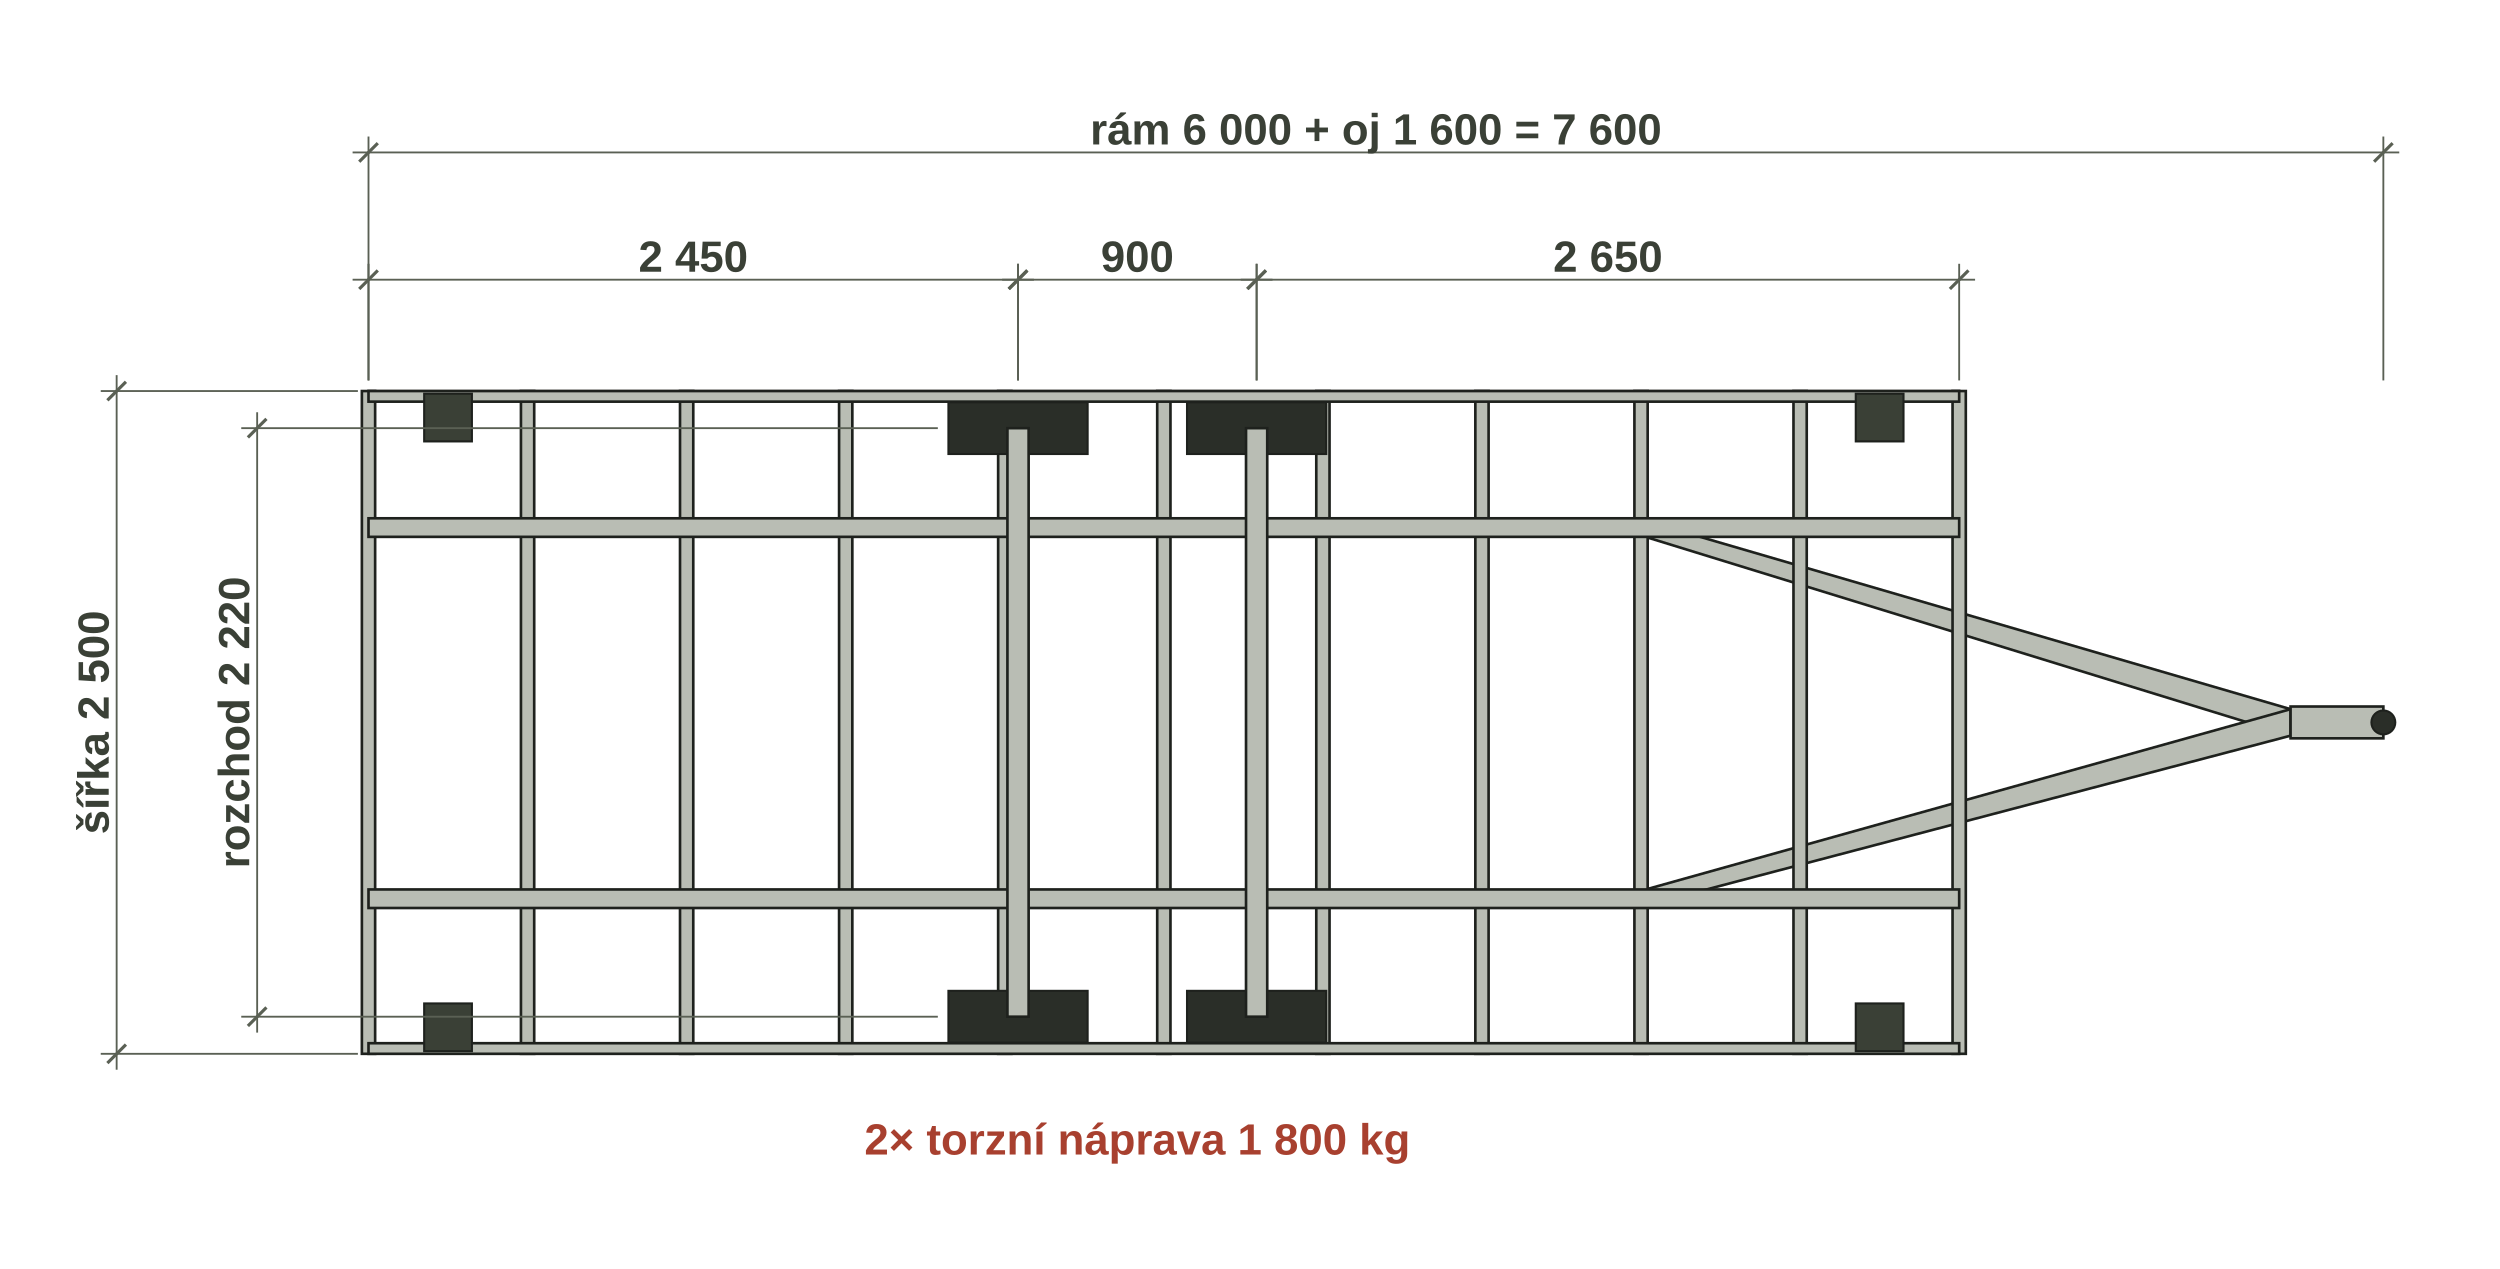
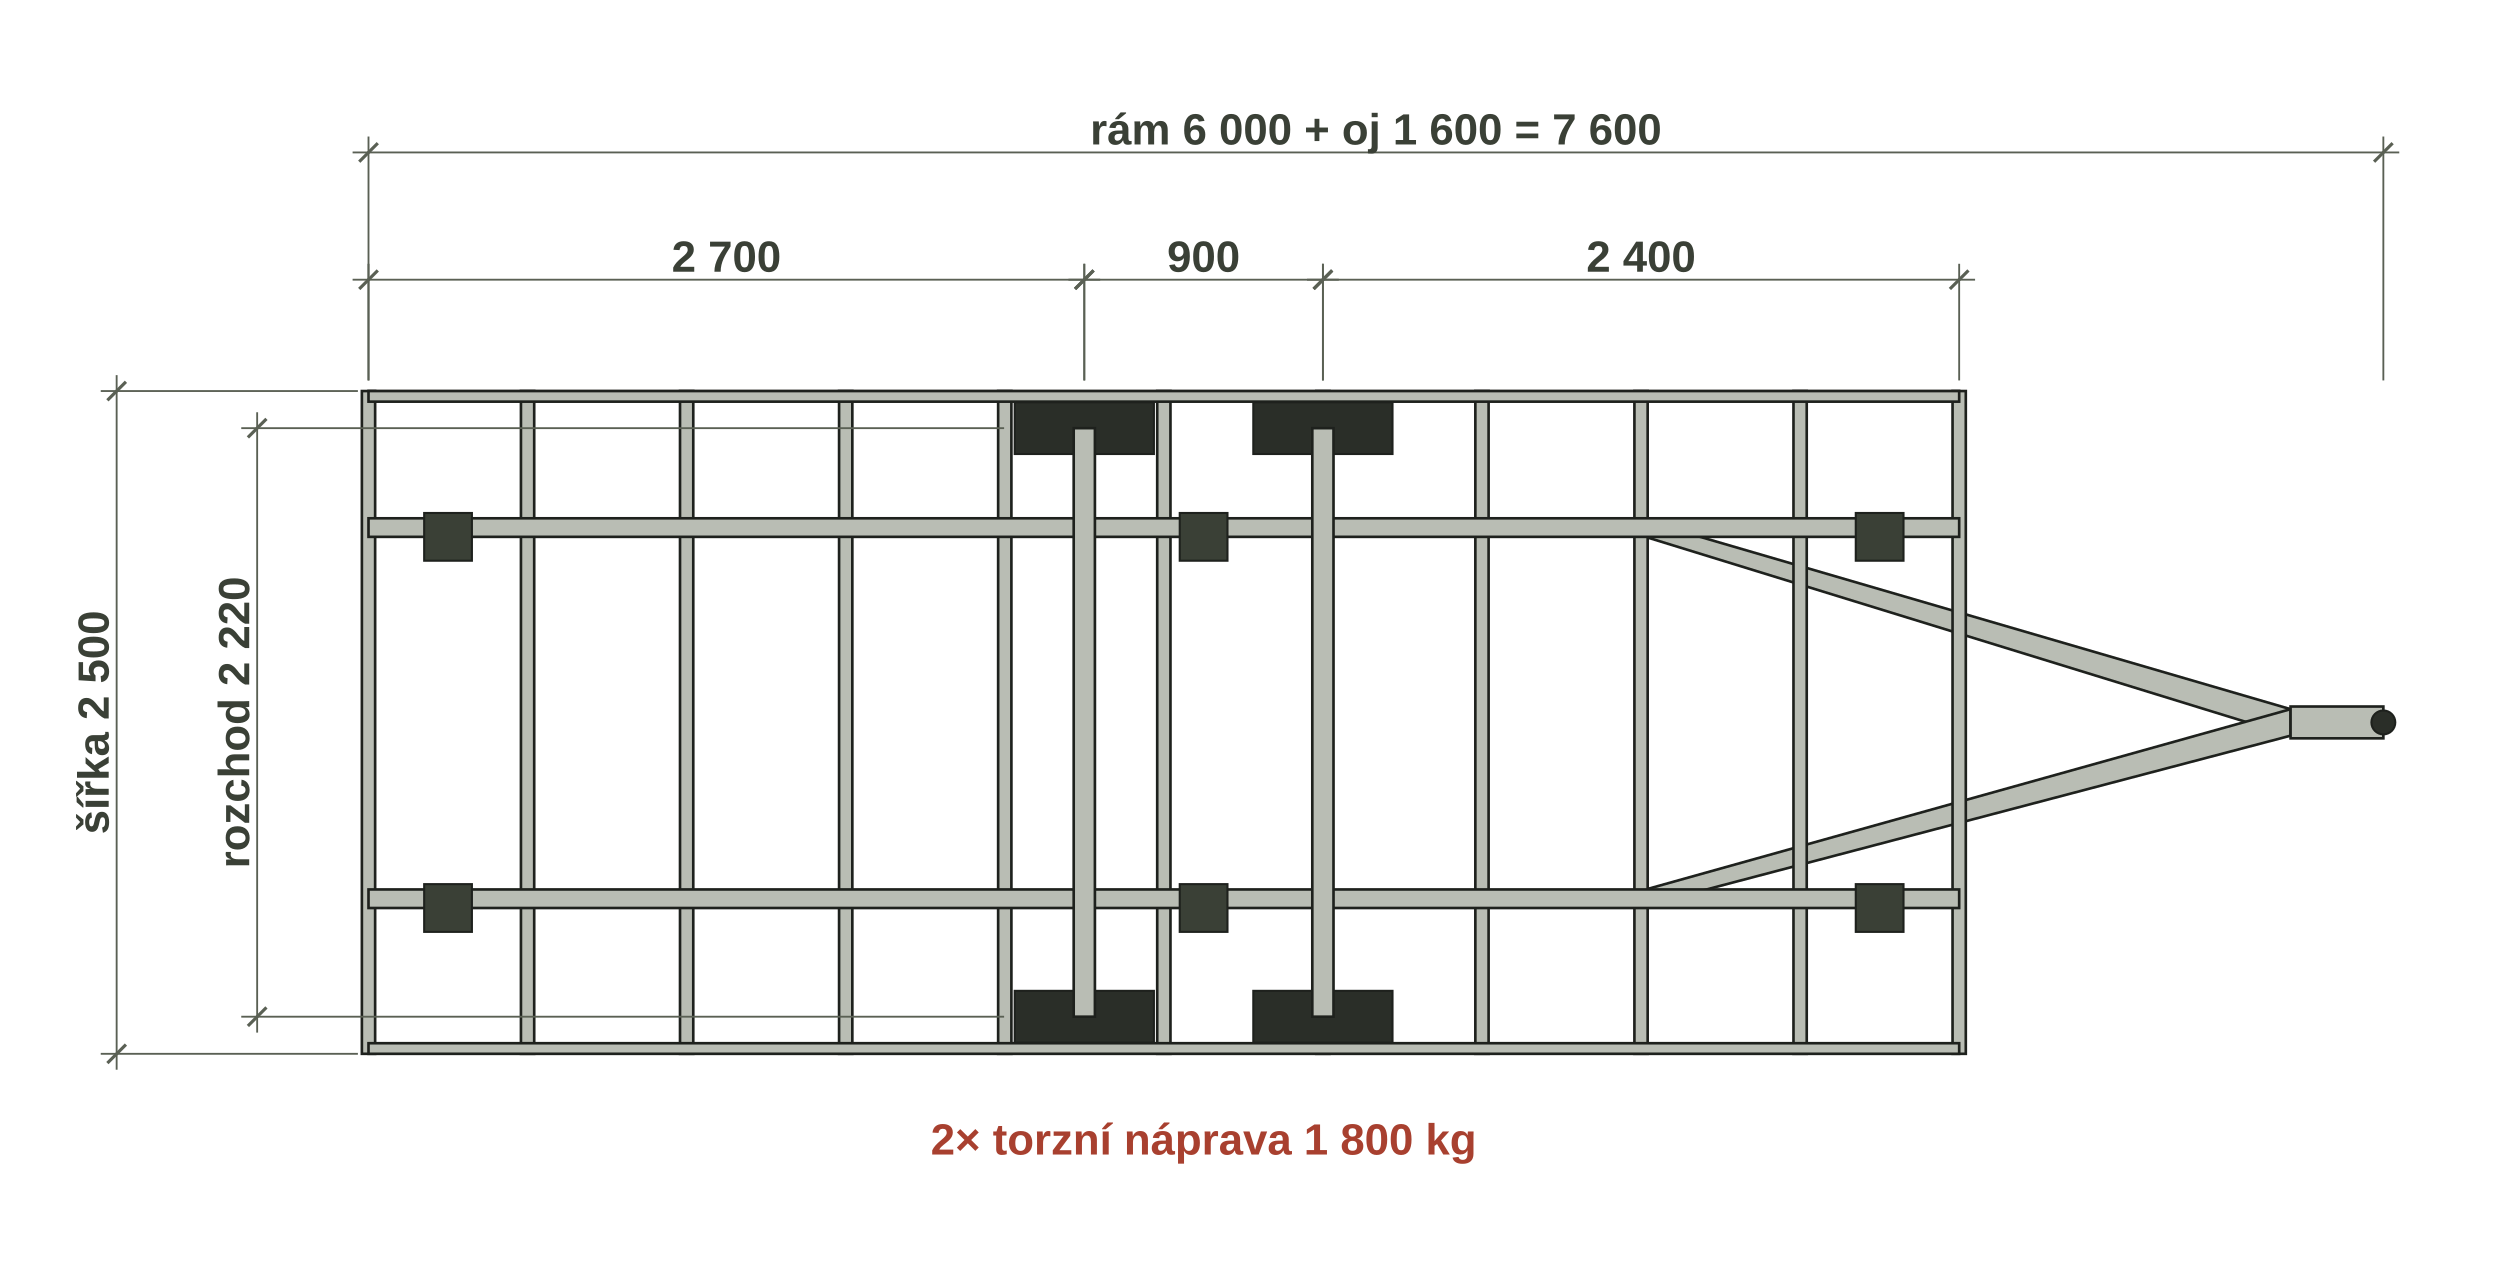
<svg xmlns="http://www.w3.org/2000/svg" viewBox="-1390 -1475 9430 4784.5" class="dwg" style="background:#FBF8F2" role="img" aria-label="">
  <style>
.ln{fill:none;stroke:#1E211D;stroke-width:22;stroke-linejoin:round}.thin{fill:none;stroke:#1E211D;stroke-width:9}
.wall{fill:#3A4036;stroke:#1E211D;stroke-width:8}.body{fill:#E9DCC6;stroke:#1E211D;stroke-width:18}
.roof{fill:#3A4036;stroke:#1E211D;stroke-width:12}.steel{fill:#B9BDB4;stroke:#1E211D;stroke-width:10}
.wheel{fill:#2A2E28;stroke:#1E211D;stroke-width:8}.glass{fill:#CFE0E6;stroke:#1E211D;stroke-width:9}
.fur{fill:#F6F1E8;stroke:#8C8577;stroke-width:8}.room{fill:#FBF8F2}
.dim,.tick{fill:none;stroke:#5A6054;stroke-width:7}.tick{stroke-width:12}.grd{fill:none;stroke:#8C8577;stroke-width:12}
.hl{fill:none;stroke:#A8402F;stroke-width:10;stroke-dasharray:70 45}
text{font-family:Manrope,Arial,sans-serif;fill:#1E211D}.td{fill:#3A4036;font-weight:600}.tl{font-weight:700}
.tm{fill:#5A6054}.tr{fill:#A8402F;font-weight:700}
</style>
  <polygon class="steel" points="4800,485 7250,1200 7250,1300 4800,545" />
  <polygon class="steel" points="4800,1885 7250,1200 7250,1300 4800,1945" />
  <rect class="steel" x="7250" y="1190" width="350" height="120" />
  <circle class="wheel" cx="7600" cy="1250" r="45" />
  <rect class="thin" x="0" y="0" width="6000" height="2500" />
  <rect class="steel" x="-25" y="0" width="50" height="2500" />
  <rect class="steel" x="575" y="0" width="50" height="2500" />
  <rect class="steel" x="1175" y="0" width="50" height="2500" />
  <rect class="steel" x="1775" y="0" width="50" height="2500" />
  <rect class="steel" x="2375" y="0" width="50" height="2500" />
  <rect class="steel" x="2975" y="0" width="50" height="2500" />
  <rect class="steel" x="3575" y="0" width="50" height="2500" />
  <rect class="steel" x="4175" y="0" width="50" height="2500" />
  <rect class="steel" x="4775" y="0" width="50" height="2500" />
  <rect class="steel" x="5375" y="0" width="50" height="2500" />
  <rect class="steel" x="5975" y="0" width="50" height="2500" />
  <rect class="steel" x="0" y="480" width="6000" height="70" />
  <rect class="steel" x="0" y="1880" width="6000" height="70" />
  <rect class="steel" x="0" y="0" width="6000" height="40" />
  <rect class="steel" x="0" y="2460" width="6000" height="40" />
-   <rect class="wheel" x="2187.5" y="42.5" width="525" height="195" />
-   <rect class="wheel" x="2187.5" y="2262.5" width="525" height="195" />
-   <rect class="steel" x="2410" y="140" width="80" height="2220" />
-   <rect class="wheel" x="3087.5" y="42.5" width="525" height="195" />
-   <rect class="wheel" x="3087.5" y="2262.5" width="525" height="195" />
-   <rect class="steel" x="3310" y="140" width="80" height="2220" />
-   <rect class="wall" x="210" y="10" width="180" height="180" />
-   <rect class="wall" x="210" y="2310" width="180" height="180" />
-   <rect class="wall" x="5610" y="10" width="180" height="180" />
-   <rect class="wall" x="5610" y="2310" width="180" height="180" />
+   <rect class="wheel" x="2437.5" y="42.5" width="525" height="195" />
+   <rect class="wheel" x="2437.5" y="2262.5" width="525" height="195" />
+   <rect class="steel" x="2660" y="140" width="80" height="2220" />
+   <rect class="wheel" x="3337.5" y="42.5" width="525" height="195" />
+   <rect class="wheel" x="3337.5" y="2262.5" width="525" height="195" />
+   <rect class="steel" x="3560" y="140" width="80" height="2220" />
+   <rect class="wall" x="210" y="460" width="180" height="180" />
+   <rect class="wall" x="210" y="1860" width="180" height="180" />
+   <rect class="wall" x="5610" y="460" width="180" height="180" />
+   <rect class="wall" x="5610" y="1860" width="180" height="180" />
+   <rect class="wall" x="3060" y="460" width="180" height="180" />
+   <rect class="wall" x="3060" y="1860" width="180" height="180" />
  <line class="dim" x1="0" y1="-40" x2="0" y2="-960" />
  <line class="dim" x1="7600" y1="-40" x2="7600" y2="-960" />
  <line class="dim" x1="-60" y1="-900" x2="7660" y2="-900" />
  <line class="tick" x1="-35" y1="-865" x2="35" y2="-935" />
  <line class="tick" x1="7565" y1="-865" x2="7635" y2="-935" />
  <text class="td" x="3800" y="-930" font-size="165" text-anchor="middle">rám 6 000 + oj 1 600 = 7 600</text>
  <line class="dim" x1="0" y1="-40" x2="0" y2="-480" />
-   <line class="dim" x1="2450" y1="-40" x2="2450" y2="-480" />
-   <line class="dim" x1="-60" y1="-420" x2="2510" y2="-420" />
+   <line class="dim" x1="2700" y1="-40" x2="2700" y2="-480" />
+   <line class="dim" x1="-60" y1="-420" x2="2760" y2="-420" />
  <line class="tick" x1="-35" y1="-385" x2="35" y2="-455" />
-   <line class="tick" x1="2415" y1="-385" x2="2485" y2="-455" />
-   <text class="td" x="1225" y="-450" font-size="165" text-anchor="middle">2 450</text>
-   <line class="dim" x1="2450" y1="-40" x2="2450" y2="-480" />
-   <line class="dim" x1="3350" y1="-40" x2="3350" y2="-480" />
-   <line class="dim" x1="2390" y1="-420" x2="3410" y2="-420" />
-   <line class="tick" x1="2415" y1="-385" x2="2485" y2="-455" />
-   <line class="tick" x1="3315" y1="-385" x2="3385" y2="-455" />
-   <text class="td" x="2900" y="-450" font-size="165" text-anchor="middle">900</text>
-   <line class="dim" x1="3350" y1="-40" x2="3350" y2="-480" />
+   <line class="tick" x1="2665" y1="-385" x2="2735" y2="-455" />
+   <text class="td" x="1350" y="-450" font-size="165" text-anchor="middle">2 700</text>
+   <line class="dim" x1="2700" y1="-40" x2="2700" y2="-480" />
+   <line class="dim" x1="3600" y1="-40" x2="3600" y2="-480" />
+   <line class="dim" x1="2640" y1="-420" x2="3660" y2="-420" />
+   <line class="tick" x1="2665" y1="-385" x2="2735" y2="-455" />
+   <line class="tick" x1="3565" y1="-385" x2="3635" y2="-455" />
+   <text class="td" x="3150" y="-450" font-size="165" text-anchor="middle">900</text>
+   <line class="dim" x1="3600" y1="-40" x2="3600" y2="-480" />
  <line class="dim" x1="6000" y1="-40" x2="6000" y2="-480" />
-   <line class="dim" x1="3290" y1="-420" x2="6060" y2="-420" />
-   <line class="tick" x1="3315" y1="-385" x2="3385" y2="-455" />
+   <line class="dim" x1="3540" y1="-420" x2="6060" y2="-420" />
+   <line class="tick" x1="3565" y1="-385" x2="3635" y2="-455" />
  <line class="tick" x1="5965" y1="-385" x2="6035" y2="-455" />
-   <text class="td" x="4675" y="-450" font-size="165" text-anchor="middle">2 650</text>
+   <text class="td" x="4800" y="-450" font-size="165" text-anchor="middle">2 400</text>
  <line class="dim" x1="-40" y1="0" x2="-1010" y2="0" />
  <line class="dim" x1="-40" y1="2500" x2="-1010" y2="2500" />
  <line class="dim" x1="-950" y1="-60" x2="-950" y2="2560" />
  <line class="tick" x1="-985" y1="35" x2="-915" y2="-35" />
  <line class="tick" x1="-985" y1="2535" x2="-915" y2="2465" />
  <text class="td" x="-980" y="1250" font-size="165" text-anchor="middle" transform="rotate(-90 -980 1250)">šířka 2 500</text>
-   <line class="dim" x1="2147.5" y1="140" x2="-480" y2="140" />
-   <line class="dim" x1="2147.5" y1="2360" x2="-480" y2="2360" />
+   <line class="dim" x1="2397.5" y1="140" x2="-480" y2="140" />
+   <line class="dim" x1="2397.5" y1="2360" x2="-480" y2="2360" />
  <line class="dim" x1="-420" y1="80" x2="-420" y2="2420" />
  <line class="tick" x1="-455" y1="175" x2="-385" y2="105" />
  <line class="tick" x1="-455" y1="2395" x2="-385" y2="2325" />
  <text class="td" x="-450" y="1250" font-size="165" text-anchor="middle" transform="rotate(-90 -450 1250)">rozchod 2 220</text>
-   <text class="tr" x="2900" y="2880" font-size="165" text-anchor="middle">2× torzní náprava 1 800 kg</text>
+   <text class="tr" x="3150" y="2880" font-size="165" text-anchor="middle">2× torzní náprava 1 800 kg</text>
</svg>
